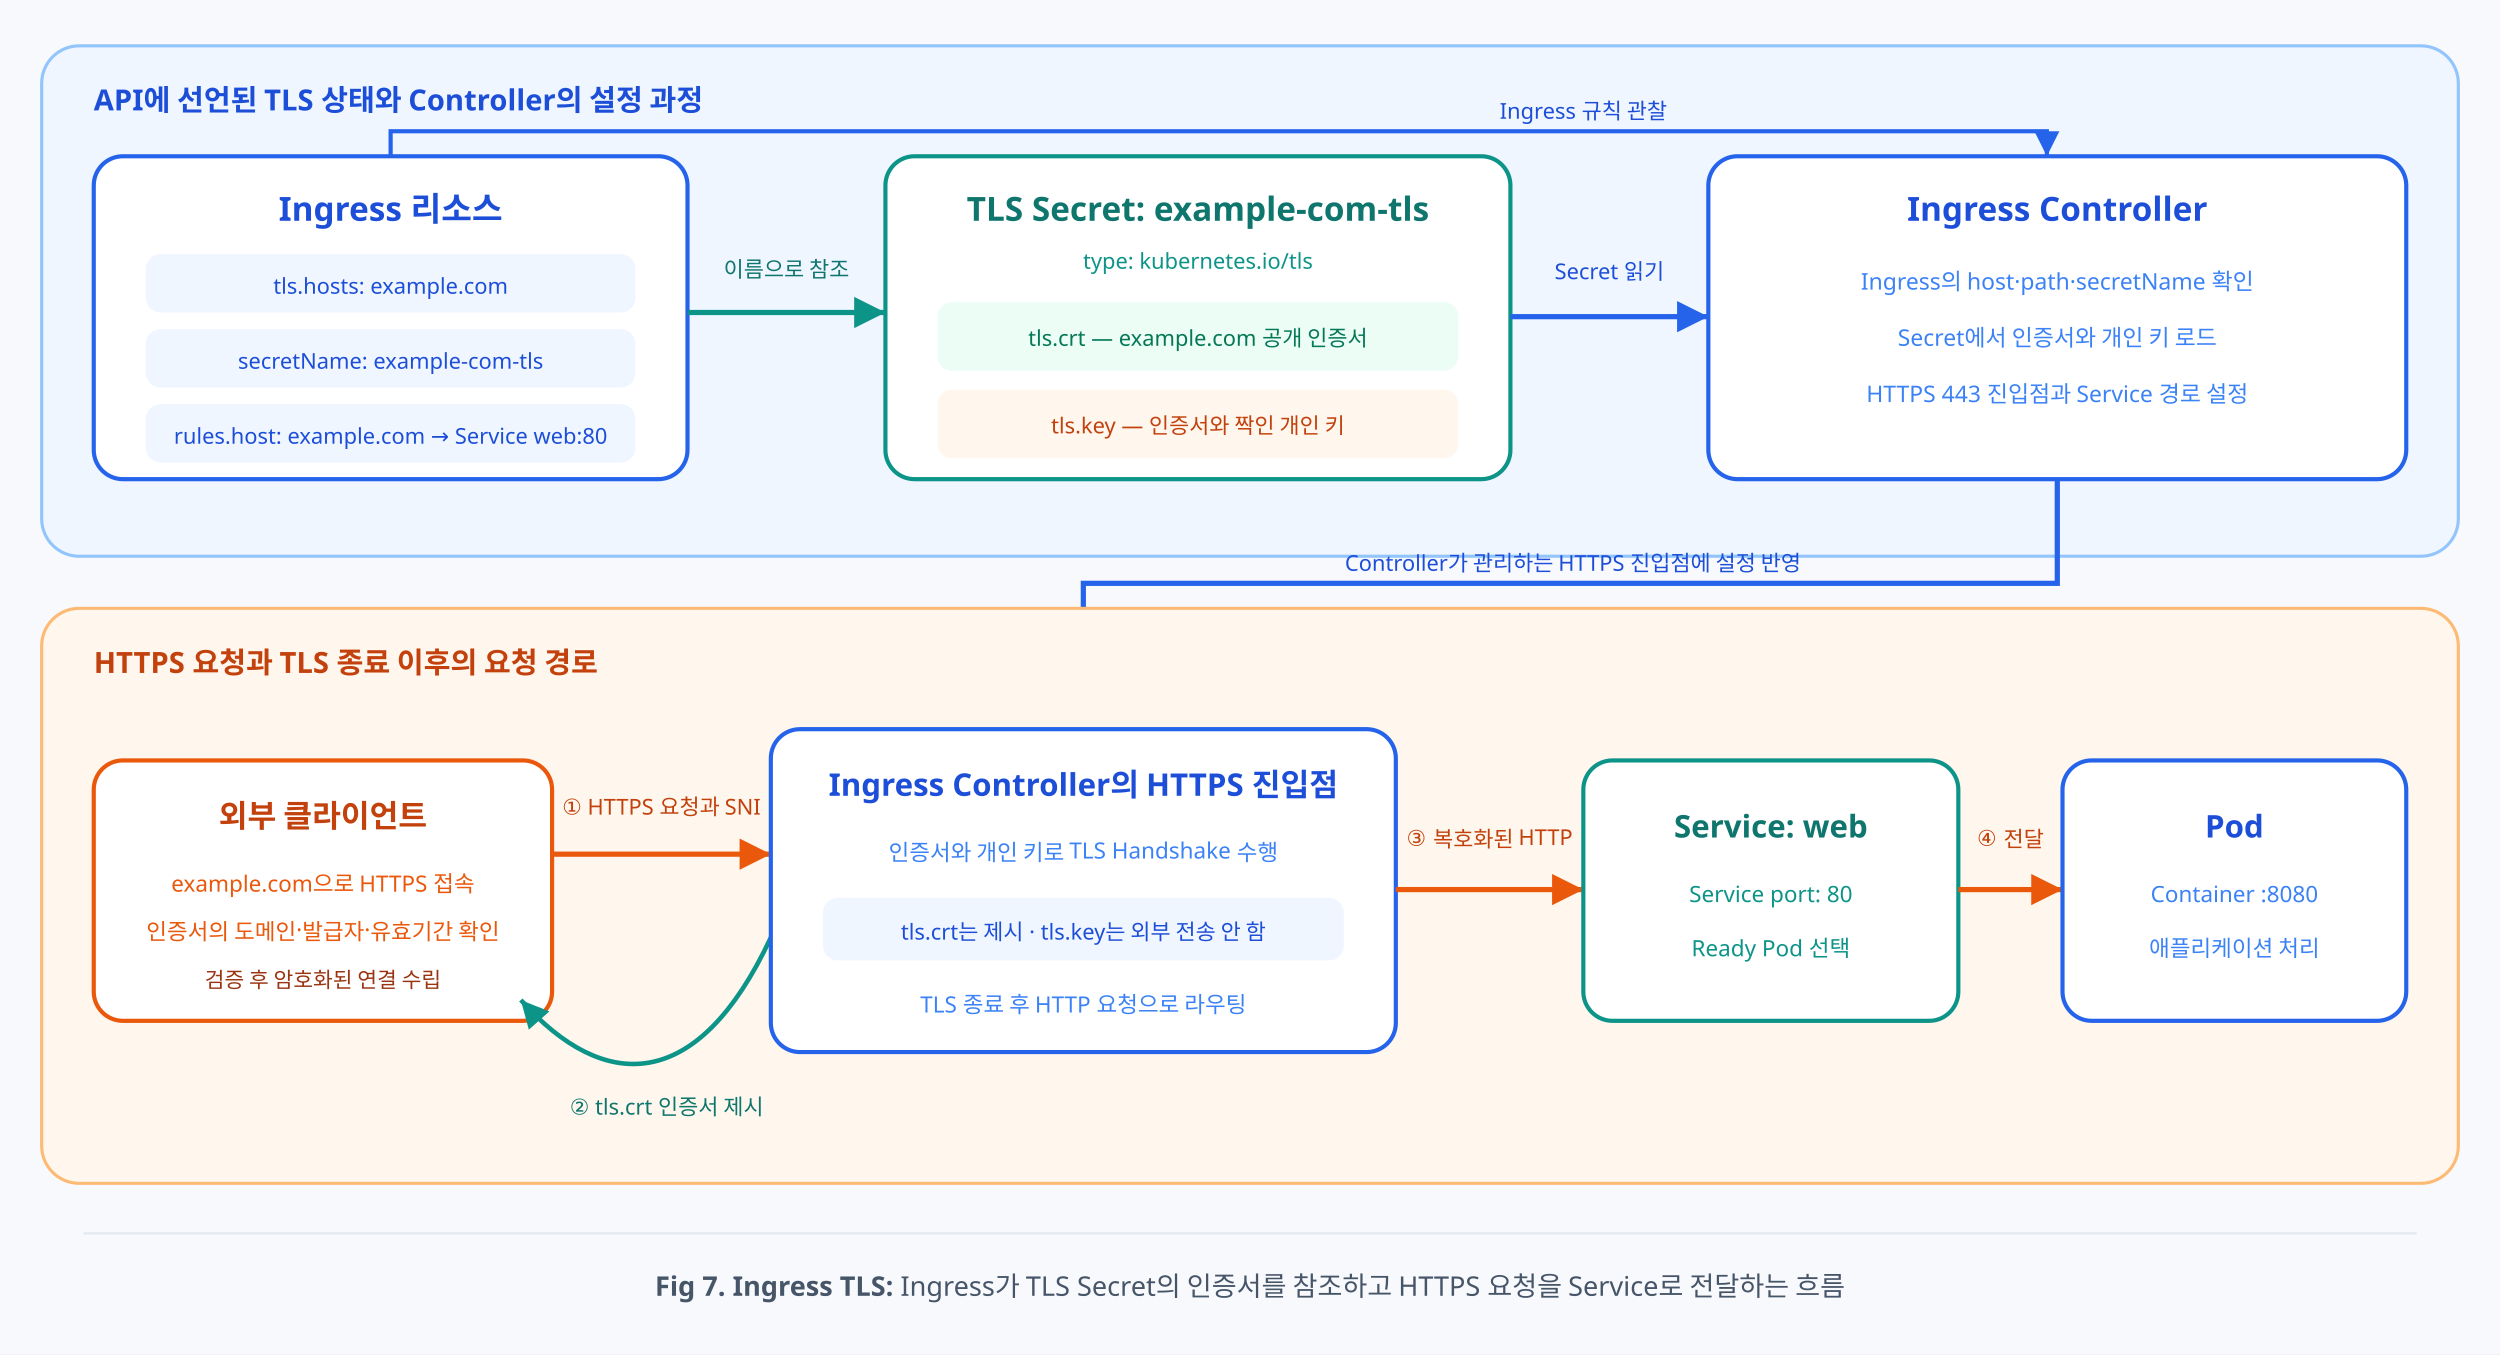
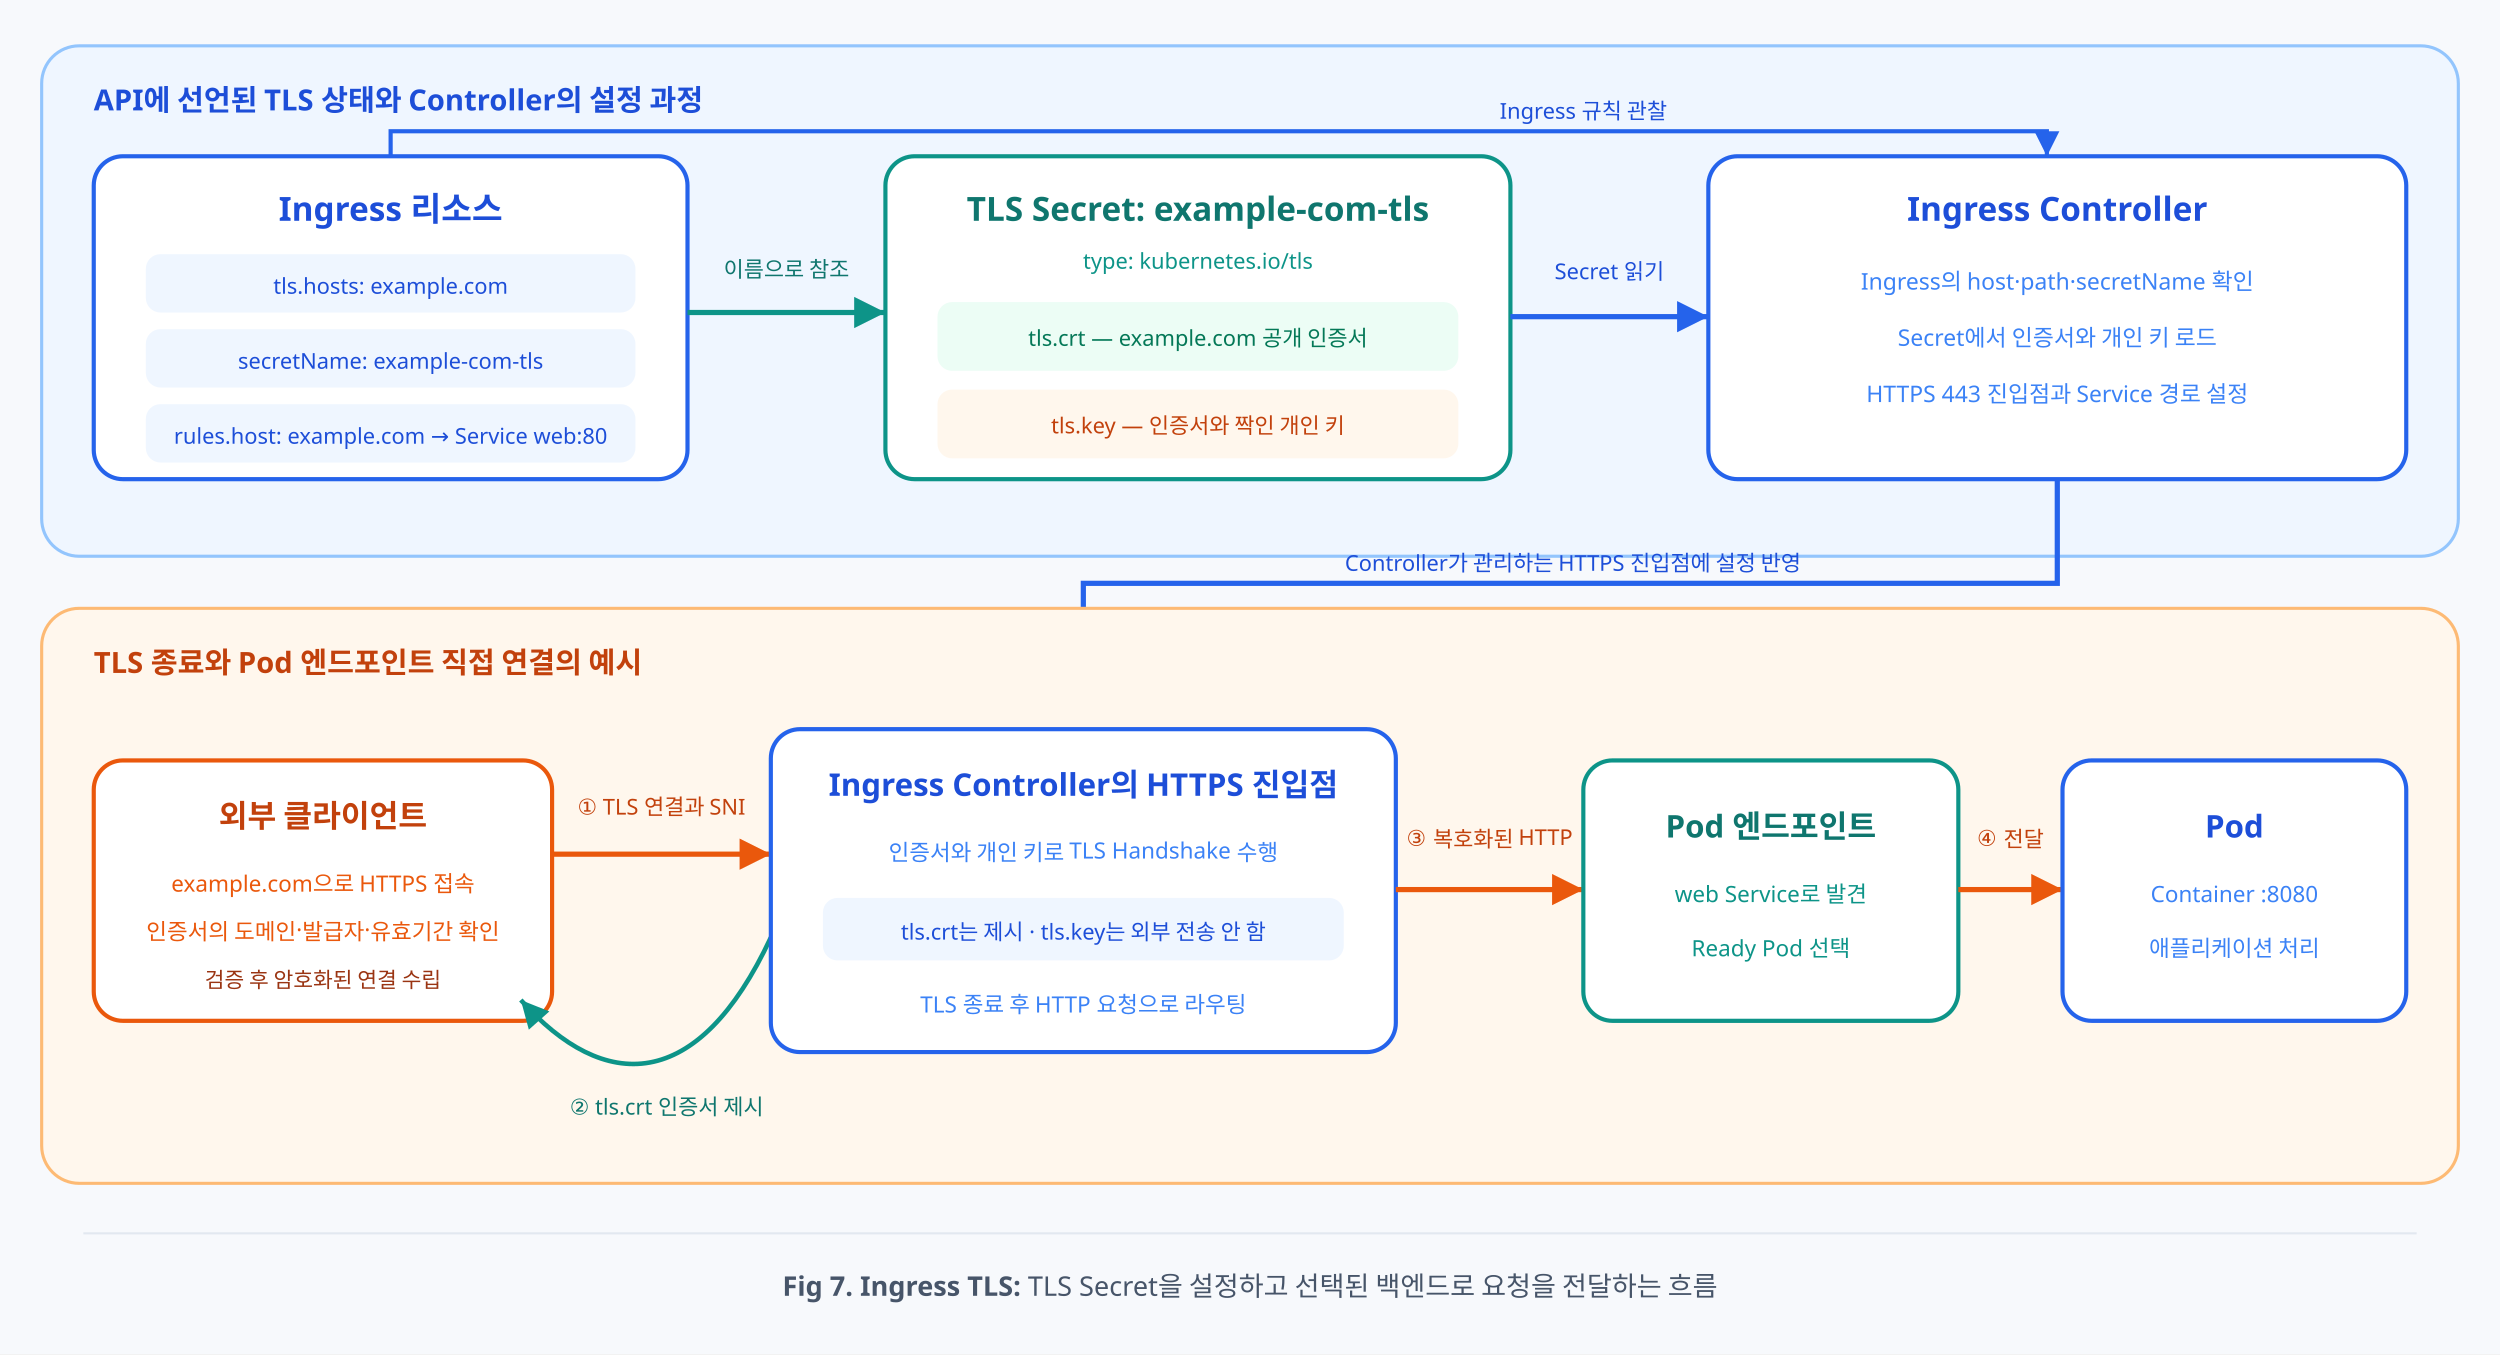
<svg xmlns="http://www.w3.org/2000/svg" width="1200" height="650" viewBox="0 0 1200 650">
  <rect width="1200" height="650" fill="#F7F9FC" />
  <defs>
    <marker id="arrow-blue" markerWidth="8" markerHeight="8" refX="6" refY="3" orient="auto">
      <path d="M0,0 L6,3 L0,6 Z" fill="#2563EB" />
    </marker>
    <marker id="arrow-green" markerWidth="8" markerHeight="8" refX="6" refY="3" orient="auto">
      <path d="M0,0 L6,3 L0,6 Z" fill="#0D9488" />
    </marker>
    <marker id="arrow-orange" markerWidth="8" markerHeight="8" refX="6" refY="3" orient="auto">
      <path d="M0,0 L6,3 L0,6 Z" fill="#EA580C" />
    </marker>
  </defs>
  <rect x="20" y="22" width="1160" height="245" rx="18" fill="#EFF6FF" stroke="#93C5FD" stroke-width="1.5" />
  <text x="45" y="53" font-family="Apple SD Gothic Neo, Noto Sans KR, sans-serif" font-size="14" fill="#1D4ED8" font-weight="600">API에 선언된 TLS 상태와 Controller의 설정 과정</text>
  <rect x="45" y="75" width="285" height="155" rx="14" fill="#FFFFFF" stroke="#2563EB" stroke-width="2" />
  <text x="187.5" y="106" text-anchor="middle" font-family="Apple SD Gothic Neo, Noto Sans KR, sans-serif" font-size="16" fill="#1D4ED8" font-weight="600">Ingress 리소스</text>
  <rect x="70" y="122" width="235" height="28" rx="7" fill="#EFF6FF" />
  <text x="187.5" y="141" text-anchor="middle" font-family="Apple SD Gothic Neo, Noto Sans KR, sans-serif" font-size="10.5" fill="#1D4ED8">tls.hosts: example.com</text>
  <rect x="70" y="158" width="235" height="28" rx="7" fill="#EFF6FF" />
  <text x="187.5" y="177" text-anchor="middle" font-family="Apple SD Gothic Neo, Noto Sans KR, sans-serif" font-size="10.5" fill="#1D4ED8">secretName: example-com-tls</text>
  <rect x="70" y="194" width="235" height="28" rx="7" fill="#EFF6FF" />
  <text x="187.5" y="213" text-anchor="middle" font-family="Apple SD Gothic Neo, Noto Sans KR, sans-serif" font-size="10.5" fill="#1D4ED8">rules.host: example.com → Service web:80</text>
  <path d="M330 150 H425" fill="none" stroke="#0D9488" stroke-width="2.5" marker-end="url(#arrow-green)" />
  <text x="377.5" y="133" text-anchor="middle" font-family="Apple SD Gothic Neo, Noto Sans KR, sans-serif" font-size="10.5" fill="#0F766E">이름으로 참조</text>
  <rect x="425" y="75" width="300" height="155" rx="14" fill="#FFFFFF" stroke="#0D9488" stroke-width="2" />
  <text x="575" y="106" text-anchor="middle" font-family="Apple SD Gothic Neo, Noto Sans KR, sans-serif" font-size="16" fill="#0F766E" font-weight="600">TLS Secret: example-com-tls</text>
  <text x="575" y="129" text-anchor="middle" font-family="Apple SD Gothic Neo, Noto Sans KR, sans-serif" font-size="10.5" fill="#0D9488">type: kubernetes.io/tls</text>
  <rect x="450" y="145" width="250" height="33" rx="7" fill="#ECFDF5" />
  <text x="575" y="166" text-anchor="middle" font-family="Apple SD Gothic Neo, Noto Sans KR, sans-serif" font-size="10.5" fill="#047857">tls.crt — example.com 공개 인증서</text>
  <rect x="450" y="187" width="250" height="33" rx="7" fill="#FFF7ED" />
  <text x="575" y="208" text-anchor="middle" font-family="Apple SD Gothic Neo, Noto Sans KR, sans-serif" font-size="10.5" fill="#C2410C">tls.key — 인증서와 짝인 개인 키</text>
  <path d="M725 152 H820" fill="none" stroke="#2563EB" stroke-width="2.5" marker-end="url(#arrow-blue)" />
  <text x="772.5" y="134" text-anchor="middle" font-family="Apple SD Gothic Neo, Noto Sans KR, sans-serif" font-size="10.5" fill="#1D4ED8">Secret 읽기</text>
  <path d="M187.5 75 V63 H982.5 V75" fill="none" stroke="#2563EB" stroke-width="2" marker-end="url(#arrow-blue)" />
  <text x="760" y="57" text-anchor="middle" font-family="Apple SD Gothic Neo, Noto Sans KR, sans-serif" font-size="10.5" fill="#1D4ED8">Ingress 규칙 관찰</text>
  <rect x="820" y="75" width="335" height="155" rx="14" fill="#FFFFFF" stroke="#2563EB" stroke-width="2" />
  <text x="987.5" y="106" text-anchor="middle" font-family="Apple SD Gothic Neo, Noto Sans KR, sans-serif" font-size="16" fill="#1D4ED8" font-weight="600">Ingress Controller</text>
  <text x="987.5" y="139" text-anchor="middle" font-family="Apple SD Gothic Neo, Noto Sans KR, sans-serif" font-size="11" fill="#3B82F6">Ingress의 host·path·secretName 확인</text>
  <text x="987.5" y="166" text-anchor="middle" font-family="Apple SD Gothic Neo, Noto Sans KR, sans-serif" font-size="11" fill="#3B82F6">Secret에서 인증서와 개인 키 로드</text>
  <text x="987.5" y="193" text-anchor="middle" font-family="Apple SD Gothic Neo, Noto Sans KR, sans-serif" font-size="11" fill="#3B82F6">HTTPS 443 진입점과 Service 경로 설정</text>
  <path d="M987.5 230 V280 H520 V350" fill="none" stroke="#2563EB" stroke-width="2.5" marker-end="url(#arrow-blue)" />
  <text x="755" y="274" text-anchor="middle" font-family="Apple SD Gothic Neo, Noto Sans KR, sans-serif" font-size="10.5" fill="#1D4ED8">Controller가 관리하는 HTTPS 진입점에 설정 반영</text>
  <rect x="20" y="292" width="1160" height="276" rx="18" fill="#FFF7ED" stroke="#FDBA74" stroke-width="1.5" />
-   <text x="45" y="323" font-family="Apple SD Gothic Neo, Noto Sans KR, sans-serif" font-size="14" fill="#C2410C" font-weight="600">HTTPS 요청과 TLS 종료 이후의 요청 경로</text>
+   <text x="45" y="323" font-family="Apple SD Gothic Neo, Noto Sans KR, sans-serif" font-size="14" fill="#C2410C" font-weight="600">TLS 종료와 Pod 엔드포인트 직접 연결의 예시</text>
  <rect x="45" y="365" width="220" height="125" rx="14" fill="#FFFFFF" stroke="#EA580C" stroke-width="2" />
  <text x="155" y="397" text-anchor="middle" font-family="Apple SD Gothic Neo, Noto Sans KR, sans-serif" font-size="15" fill="#C2410C" font-weight="600">외부 클라이언트</text>
  <text x="155" y="428" text-anchor="middle" font-family="Apple SD Gothic Neo, Noto Sans KR, sans-serif" font-size="10.8" fill="#EA580C">example.com으로 HTTPS 접속</text>
  <text x="155" y="451" text-anchor="middle" font-family="Apple SD Gothic Neo, Noto Sans KR, sans-serif" font-size="10.8" fill="#EA580C">인증서의 도메인·발급자·유효기간 확인</text>
  <text x="155" y="474" text-anchor="middle" font-family="Apple SD Gothic Neo, Noto Sans KR, sans-serif" font-size="10.3" fill="#9A3412">검증 후 암호화된 연결 수립</text>
  <path d="M265 410 H370" fill="none" stroke="#EA580C" stroke-width="2.5" marker-end="url(#arrow-orange)" />
-   <text x="317.5" y="391" text-anchor="middle" font-family="Apple SD Gothic Neo, Noto Sans KR, sans-serif" font-size="10.5" fill="#C2410C">① HTTPS 요청과 SNI</text>
+   <text x="317.5" y="391" text-anchor="middle" font-family="Apple SD Gothic Neo, Noto Sans KR, sans-serif" font-size="10.5" fill="#C2410C">① TLS 연결과 SNI</text>
  <path d="M370 450 C335 525 290 525 250 480" fill="none" stroke="#0D9488" stroke-width="2.2" marker-end="url(#arrow-green)" />
  <text x="320" y="535" text-anchor="middle" font-family="Apple SD Gothic Neo, Noto Sans KR, sans-serif" font-size="10.5" fill="#0F766E">② tls.crt 인증서 제시</text>
  <rect x="370" y="350" width="300" height="155" rx="14" fill="#FFFFFF" stroke="#2563EB" stroke-width="2" />
  <text x="520" y="382" text-anchor="middle" font-family="Apple SD Gothic Neo, Noto Sans KR, sans-serif" font-size="15" fill="#1D4ED8" font-weight="600">Ingress Controller의 HTTPS 진입점</text>
  <text x="520" y="413" text-anchor="middle" font-family="Apple SD Gothic Neo, Noto Sans KR, sans-serif" font-size="10.8" fill="#3B82F6">인증서와 개인 키로 TLS Handshake 수행</text>
  <rect x="395" y="431" width="250" height="30" rx="7" fill="#EFF6FF" />
  <text x="520" y="451" text-anchor="middle" font-family="Apple SD Gothic Neo, Noto Sans KR, sans-serif" font-size="10.5" fill="#1D4ED8">tls.crt는 제시 · tls.key는 외부 전송 안 함</text>
  <text x="520" y="486" text-anchor="middle" font-family="Apple SD Gothic Neo, Noto Sans KR, sans-serif" font-size="10.8" fill="#3B82F6">TLS 종료 후 HTTP 요청으로 라우팅</text>
  <path d="M670 427 H760" fill="none" stroke="#EA580C" stroke-width="2.5" marker-end="url(#arrow-orange)" />
  <text x="715" y="406" text-anchor="middle" font-family="Apple SD Gothic Neo, Noto Sans KR, sans-serif" font-size="10.5" fill="#C2410C">③ 복호화된 HTTP</text>
  <rect x="760" y="365" width="180" height="125" rx="14" fill="#FFFFFF" stroke="#0D9488" stroke-width="2" />
-   <text x="850" y="402" text-anchor="middle" font-family="Apple SD Gothic Neo, Noto Sans KR, sans-serif" font-size="15" fill="#0F766E" font-weight="600">Service: web</text>
-   <text x="850" y="433" text-anchor="middle" font-family="Apple SD Gothic Neo, Noto Sans KR, sans-serif" font-size="10.8" fill="#0D9488">Service port: 80</text>
+   <text x="850" y="402" text-anchor="middle" font-family="Apple SD Gothic Neo, Noto Sans KR, sans-serif" font-size="15" fill="#0F766E" font-weight="600">Pod 엔드포인트</text>
+   <text x="850" y="433" text-anchor="middle" font-family="Apple SD Gothic Neo, Noto Sans KR, sans-serif" font-size="10.8" fill="#0D9488">web Service로 발견</text>
  <text x="850" y="459" text-anchor="middle" font-family="Apple SD Gothic Neo, Noto Sans KR, sans-serif" font-size="10.8" fill="#0D9488">Ready Pod 선택</text>
  <path d="M940 427 H990" fill="none" stroke="#EA580C" stroke-width="2.5" marker-end="url(#arrow-orange)" />
  <text x="965" y="406" text-anchor="middle" font-family="Apple SD Gothic Neo, Noto Sans KR, sans-serif" font-size="10.5" fill="#C2410C">④ 전달</text>
  <rect x="990" y="365" width="165" height="125" rx="14" fill="#FFFFFF" stroke="#2563EB" stroke-width="2" />
  <text x="1072.5" y="402" text-anchor="middle" font-family="Apple SD Gothic Neo, Noto Sans KR, sans-serif" font-size="15" fill="#1D4ED8" font-weight="600">Pod</text>
  <text x="1072.5" y="433" text-anchor="middle" font-family="Apple SD Gothic Neo, Noto Sans KR, sans-serif" font-size="10.8" fill="#3B82F6">Container :8080</text>
  <text x="1072.5" y="459" text-anchor="middle" font-family="Apple SD Gothic Neo, Noto Sans KR, sans-serif" font-size="10.8" fill="#3B82F6">애플리케이션 처리</text>
  <line x1="40" y1="592" x2="1160" y2="592" stroke="#E2E8F0" stroke-width="1" />
  <text x="600" y="622" text-anchor="middle" font-family="Apple SD Gothic Neo, Noto Sans KR, sans-serif" font-size="13" fill="#475569">
    <tspan font-weight="600">Fig 7. Ingress TLS:</tspan>
-     <tspan> Ingress가 TLS Secret의 인증서를 참조하고 HTTPS 요청을 Service로 전달하는 흐름</tspan>
+     <tspan> TLS Secret을 설정하고 선택된 백엔드로 요청을 전달하는 흐름</tspan>
  </text>
</svg>
